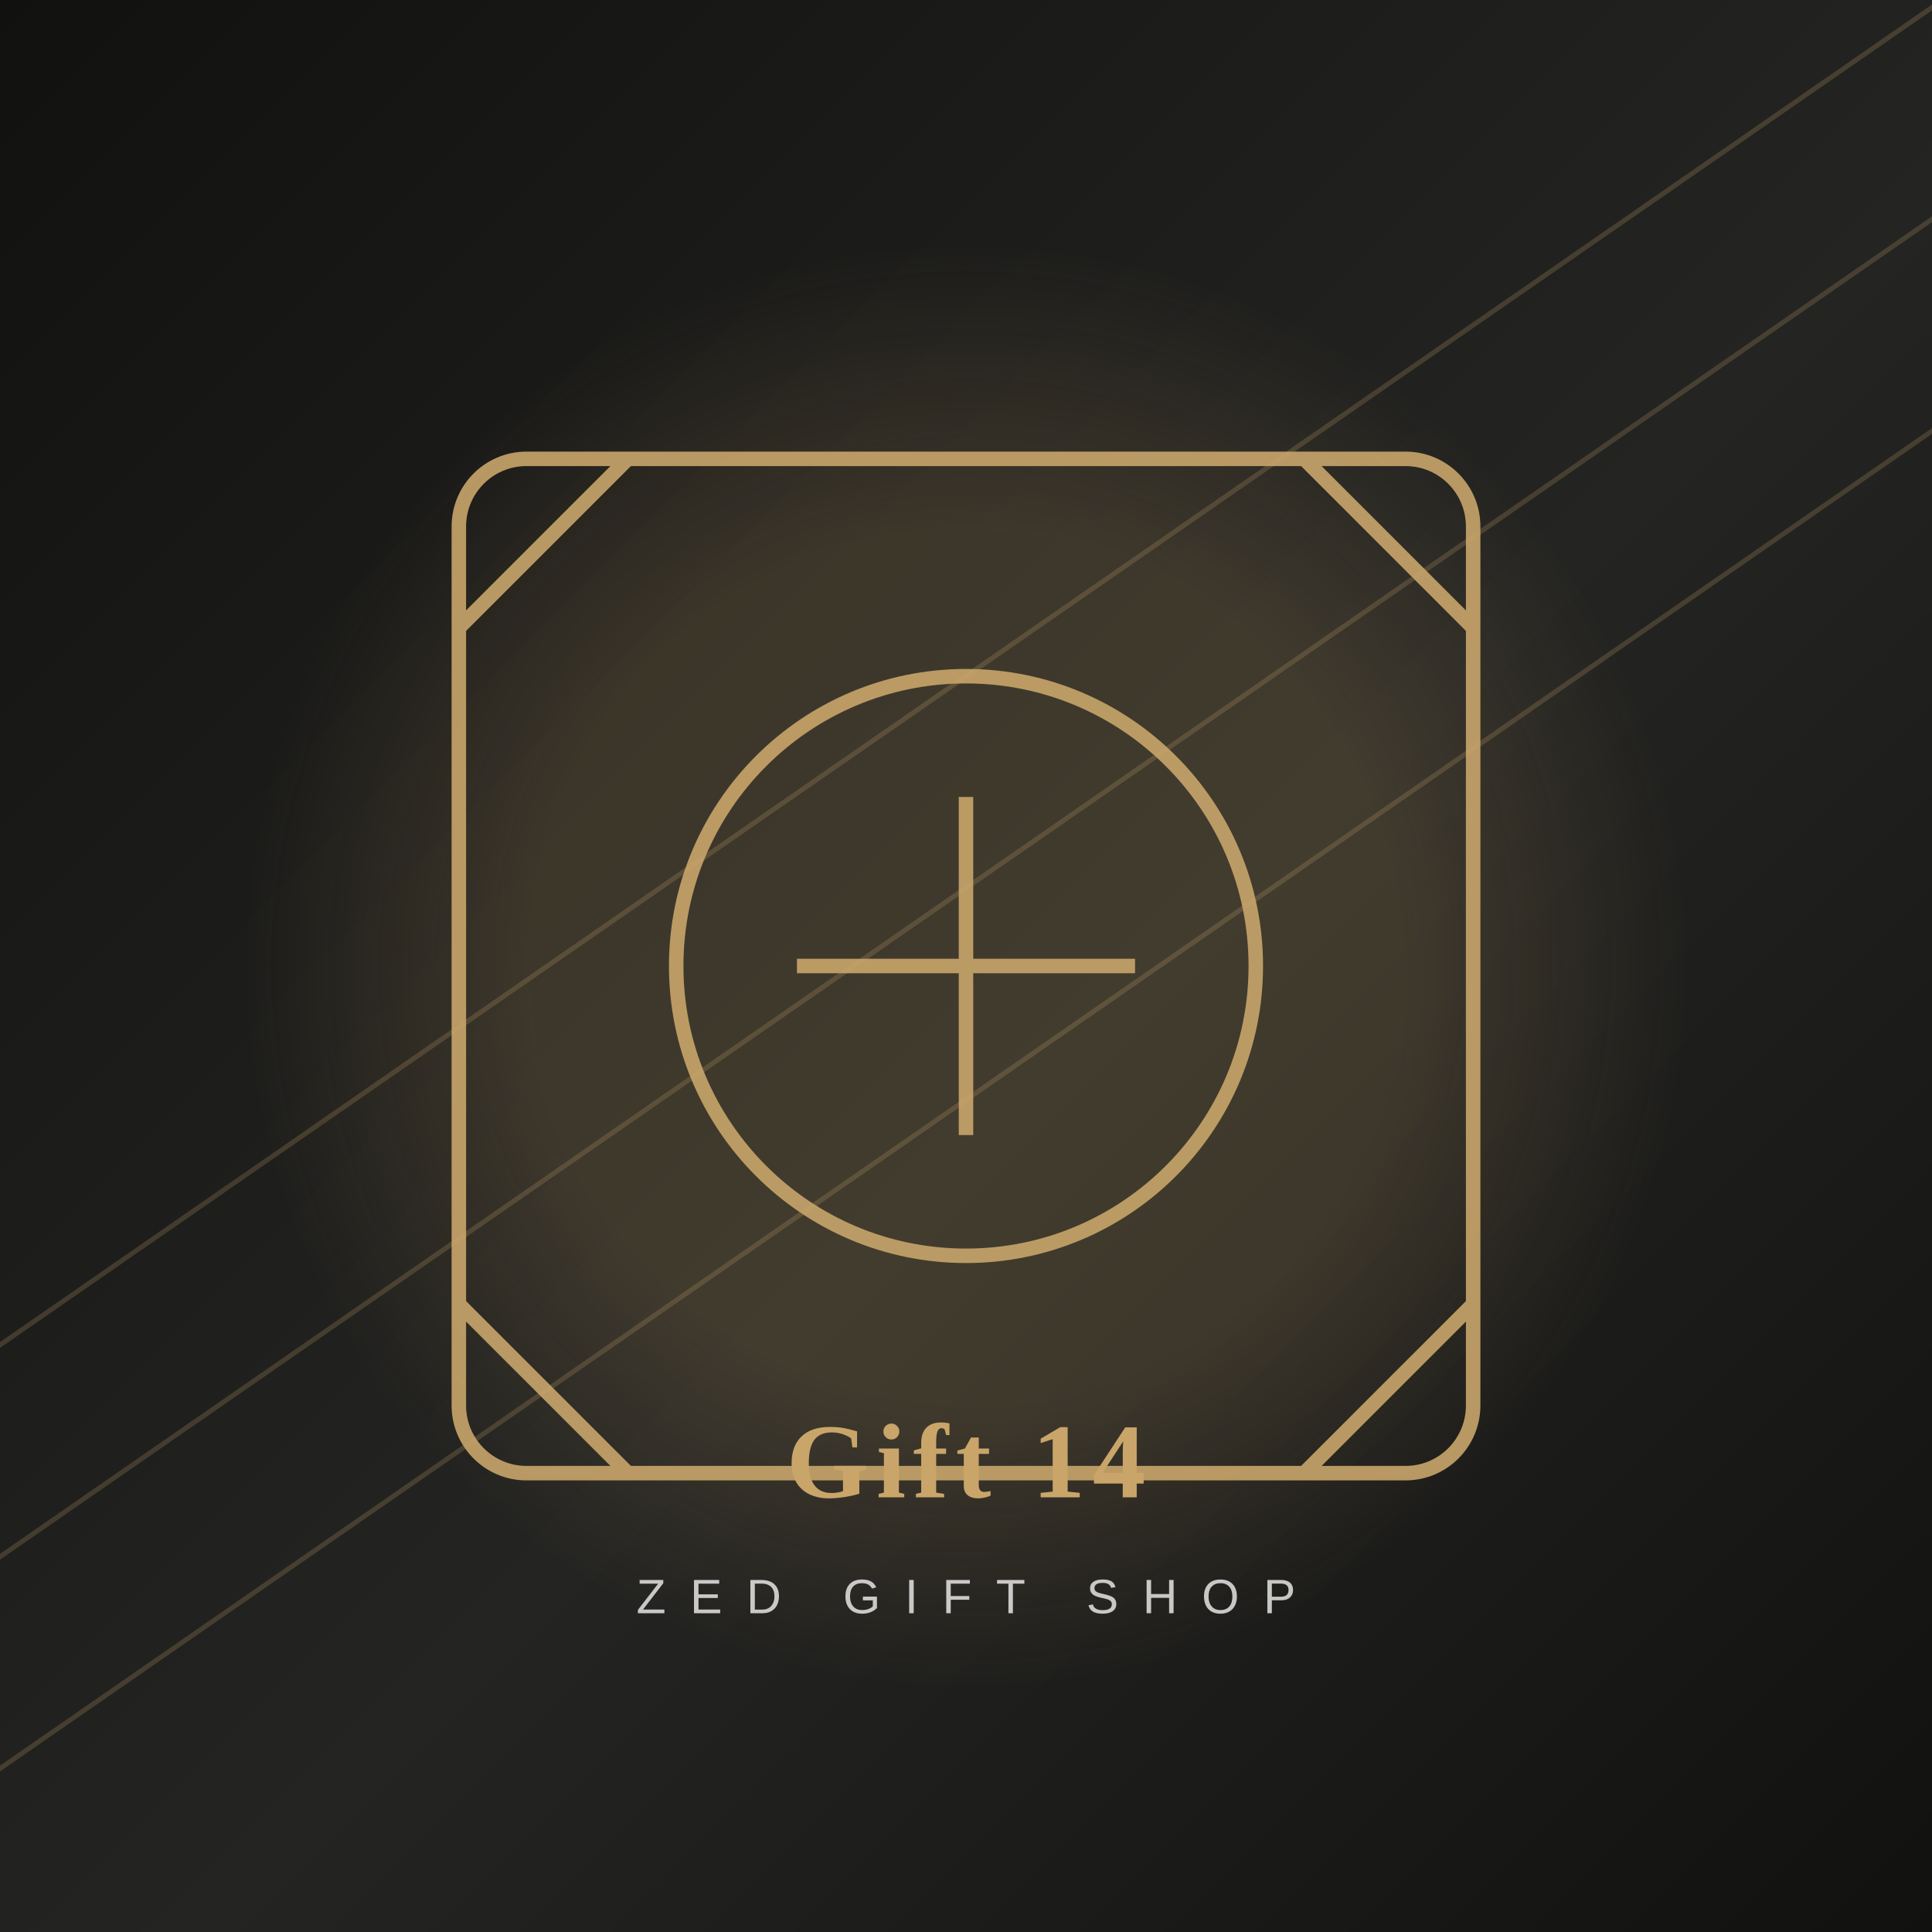
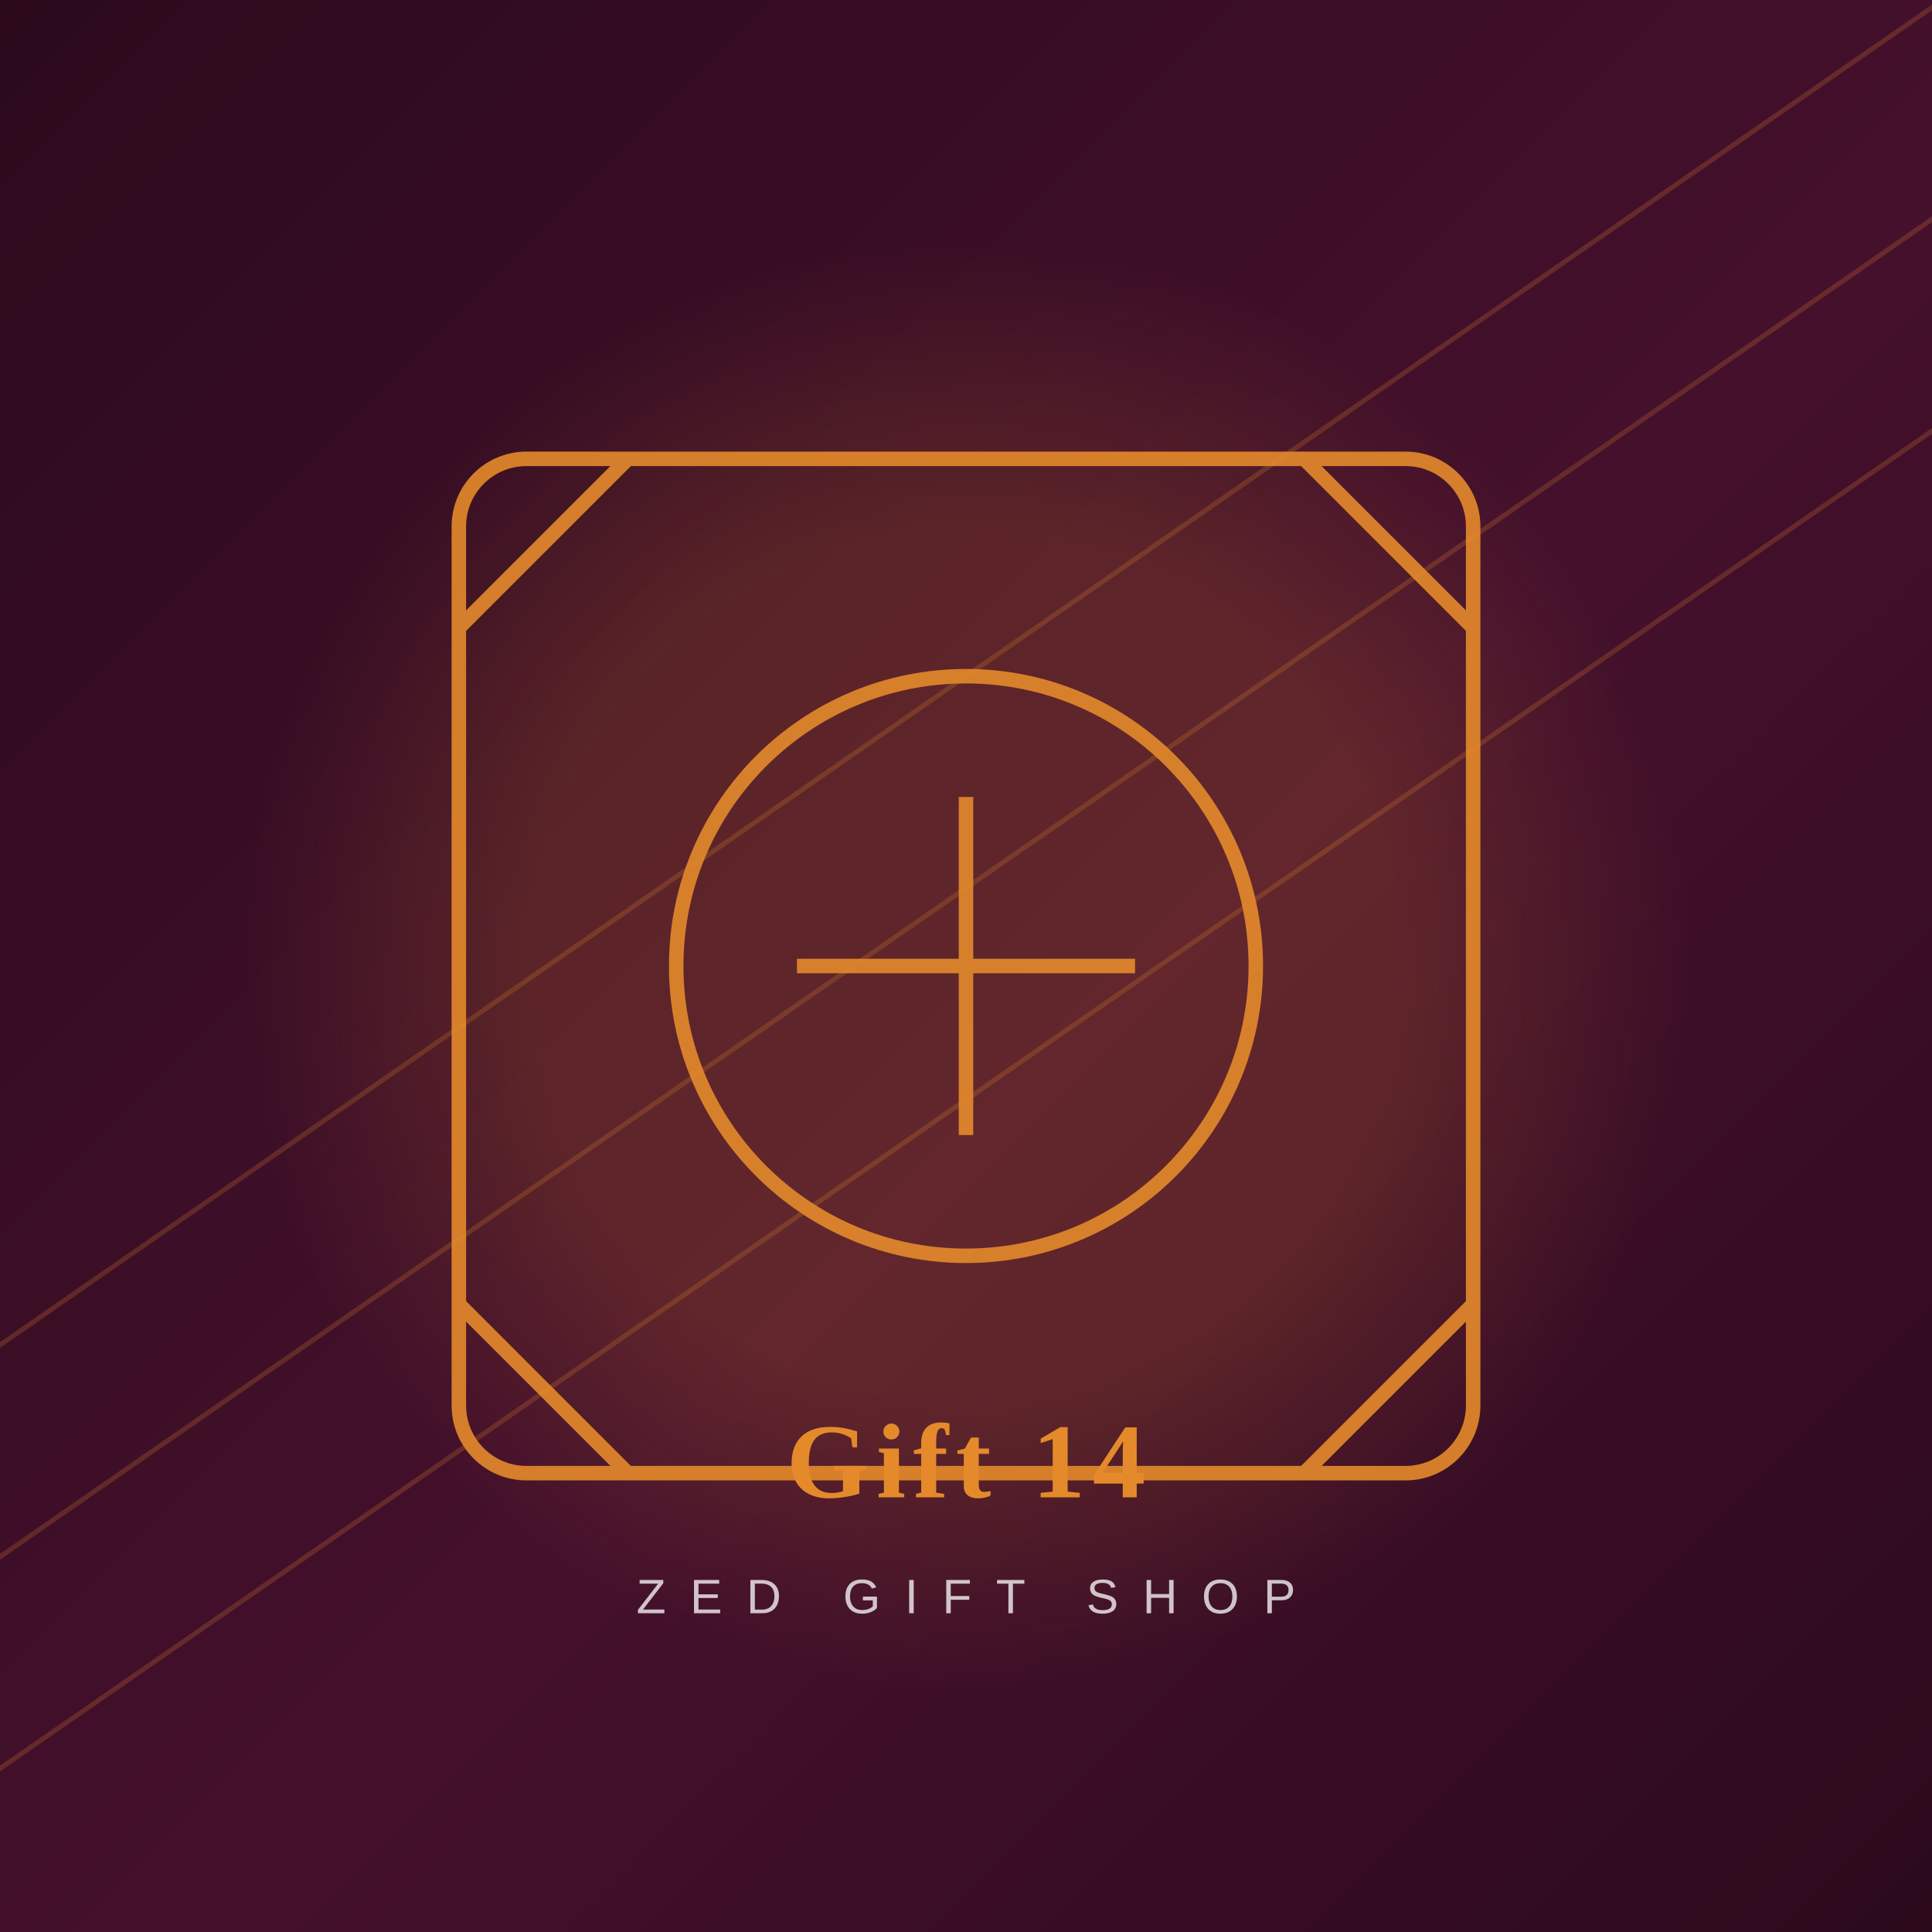
<svg xmlns="http://www.w3.org/2000/svg" width="800" height="800" viewBox="0 0 800 800">
  <defs>
    <linearGradient id="bg" x1="0" y1="0" x2="1" y2="1">
-       <stop offset="0" stop-color="#111110" />
-       <stop offset="0.55" stop-color="#242422" />
-       <stop offset="1" stop-color="#111110" />
+       <stop offset="0" stop-color="#2b0a1c" />
+       <stop offset="0.55" stop-color="#45102c" />
+       <stop offset="1" stop-color="#2b0a1c" />
    </linearGradient>
    <radialGradient id="glow" cx="0.5" cy="0.5" r="0.5">
-       <stop offset="0.6" stop-color="#c9a56a" stop-opacity="0.18" />
-       <stop offset="1" stop-color="#c9a56a" stop-opacity="0" />
+       <stop offset="0.6" stop-color="#e48a2b" stop-opacity="0.18" />
+       <stop offset="1" stop-color="#e48a2b" stop-opacity="0" />
    </radialGradient>
  </defs>
  <rect width="800" height="800" fill="url(#bg)" />
  <circle cx="400" cy="400" r="300" fill="url(#glow)" />
-   <g stroke="#c9a56a" stroke-opacity="0.22" stroke-width="2">
+   <g stroke="#e48a2b" stroke-opacity="0.22" stroke-width="2">
    <path d="M-120 640 L920 -80" />
    <path d="M-80 700 L960 -20" />
    <path d="M-40 760 L1000 40" />
  </g>
-   <g fill="none" stroke="#c9a56a" stroke-width="6" opacity="0.9">
+   <g fill="none" stroke="#e48a2b" stroke-width="6" opacity="0.9">
    <rect x="190" y="190" width="420" height="420" rx="28" />
    <path d="M260 190 L190 260 M540 190 L610 260 M260 610 L190 540 M540 610 L610 540" />
    <circle cx="400" cy="400" r="120" />
    <path d="M400 330 L400 470 M330 400 L470 400" />
  </g>
-   <text x="400" y="620" text-anchor="middle" font-family="Georgia, 'Times New Roman', serif" font-size="44" font-weight="bold" letter-spacing="3" fill="#c9a56a">Gift 14</text>
+   <text x="400" y="620" text-anchor="middle" font-family="Georgia, 'Times New Roman', serif" font-size="44" font-weight="bold" letter-spacing="3" fill="#e48a2b">Gift 14</text>
  <text x="400" y="668" text-anchor="middle" font-family="Arial, sans-serif" font-size="20" letter-spacing="10" fill="#ffffff" fill-opacity="0.75">ZED GIFT SHOP</text>
</svg>
